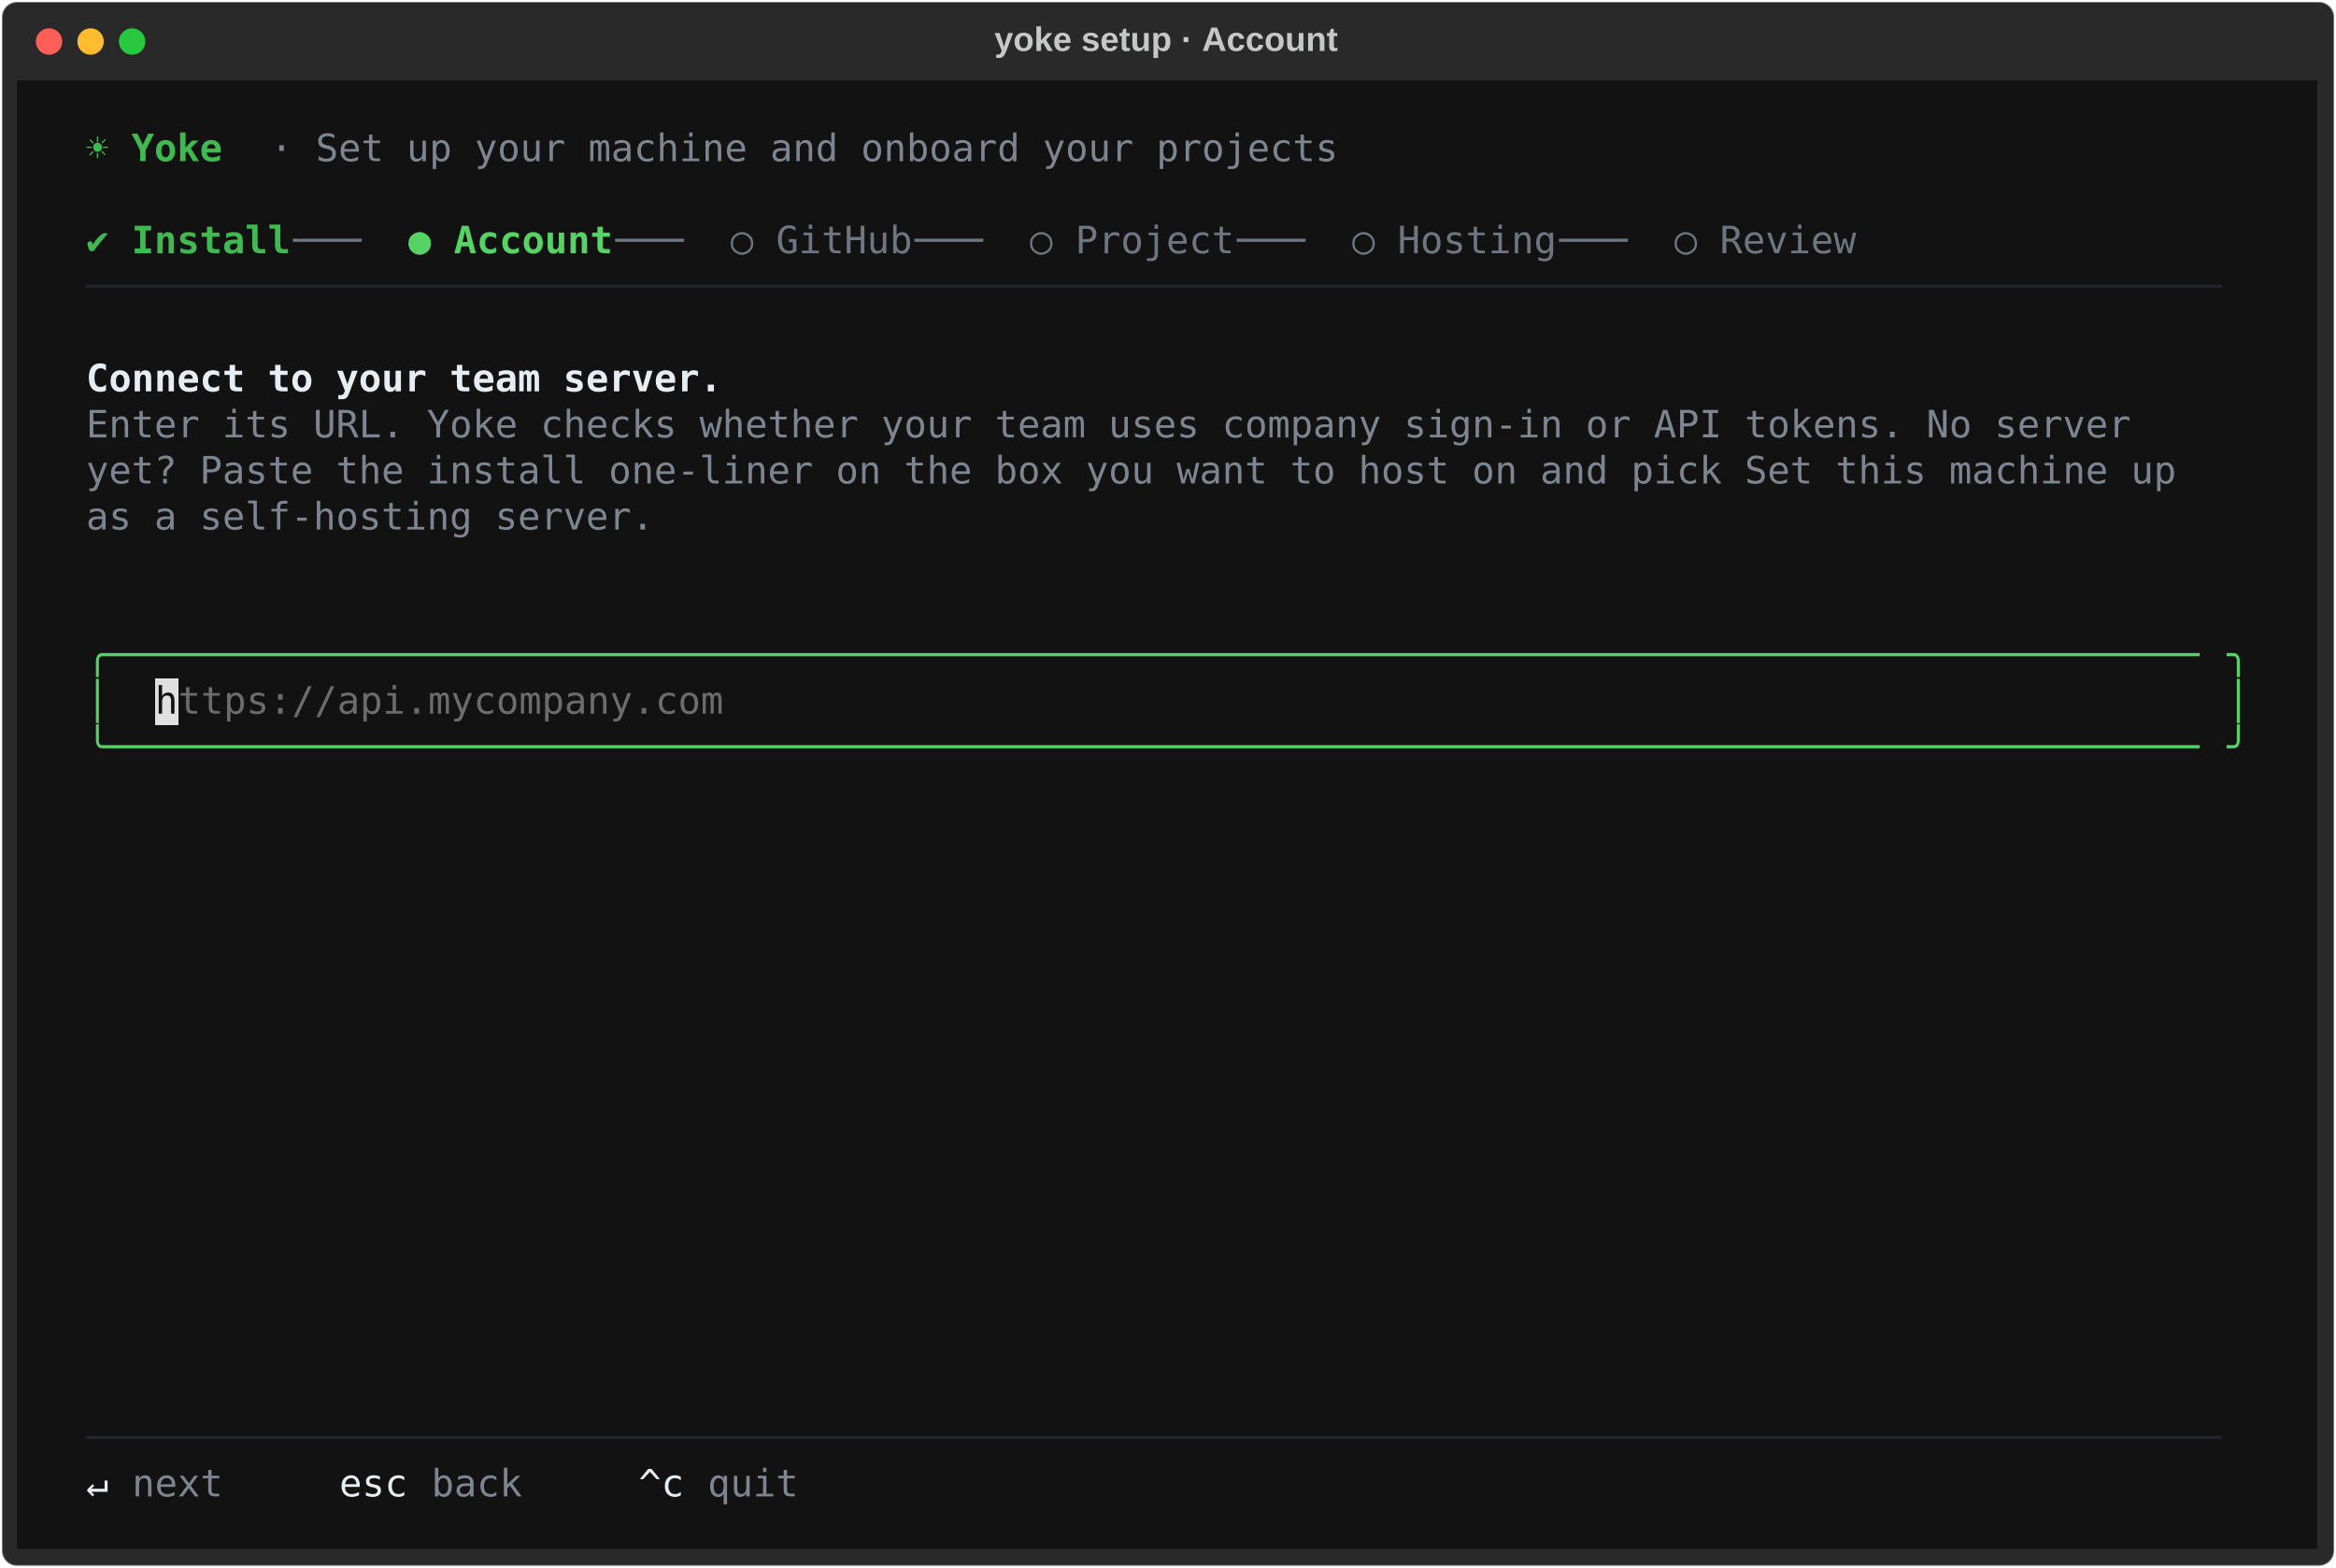
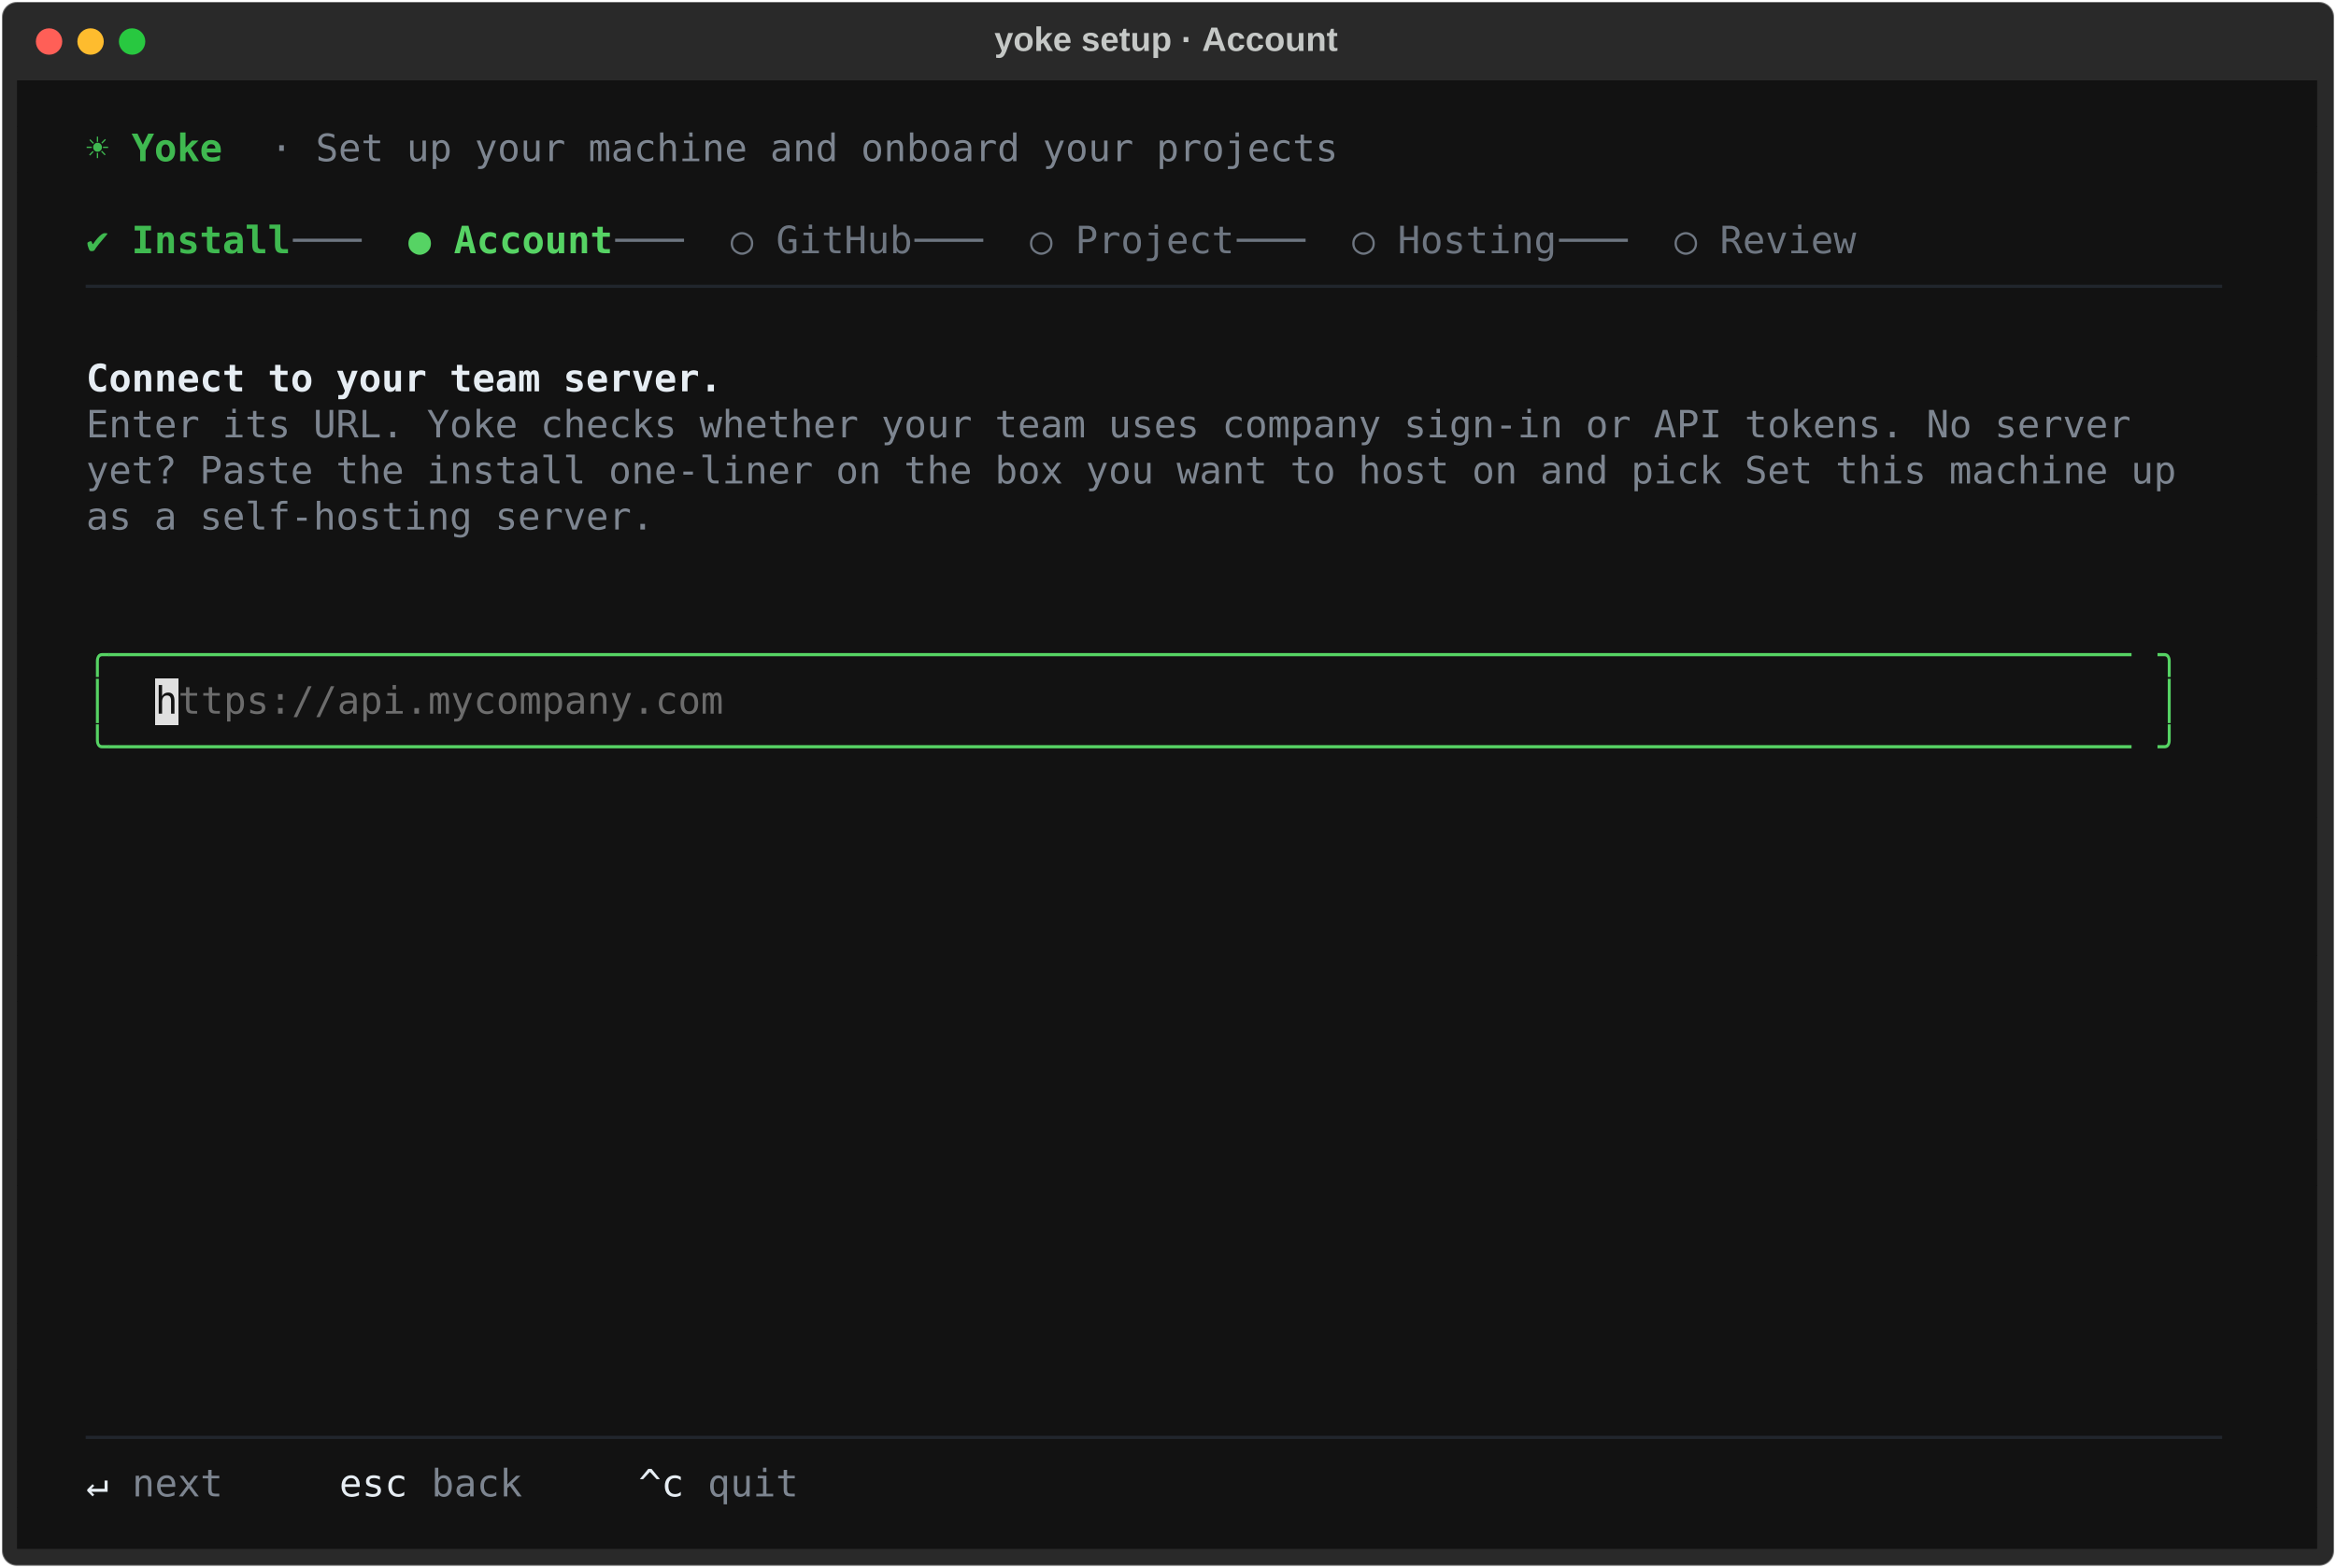
<svg xmlns="http://www.w3.org/2000/svg" class="rich-terminal" viewBox="0 0 1238 830.8">
  <style>

    @font-face {
        font-family: "Fira Code";
        src: local("FiraCode-Regular"),
                url("https://cdnjs.cloudflare.com/ajax/libs/firacode/{{VERSION}}/woff2/FiraCode-Regular.woff2") format("woff2"),
                url("https://cdnjs.cloudflare.com/ajax/libs/firacode/{{VERSION}}/woff/FiraCode-Regular.woff") format("woff");
        font-style: normal;
        font-weight: 400;
    }
    @font-face {
        font-family: "Fira Code";
        src: local("FiraCode-Bold"),
                url("https://cdnjs.cloudflare.com/ajax/libs/firacode/{{VERSION}}/woff2/FiraCode-Bold.woff2") format("woff2"),
                url("https://cdnjs.cloudflare.com/ajax/libs/firacode/{{VERSION}}/woff/FiraCode-Bold.woff") format("woff");
        font-style: bold;
        font-weight: 700;
    }

    .terminal-YOKE-matrix {
        font-family: Fira Code, monospace;
        font-size: 20px;
        line-height: 24.4px;
        font-variant-east-asian: full-width;
    }

    .terminal-YOKE-title {
        font-size: 18px;
        font-weight: bold;
        font-family: arial;
    }

.terminal-YOKE-r2 { fill: #3fb950;font-weight: bold }
.terminal-YOKE-r3 { fill: #e6edf3 }
.terminal-YOKE-r4 { fill: #7d8590 }
.terminal-YOKE-r5 { fill: #6e7681 }
.terminal-YOKE-r6 { fill: #56d364;font-weight: bold }
.terminal-YOKE-r7 { fill: #21262d }
.terminal-YOKE-r8 { fill: #e6edf3;font-weight: bold }
.terminal-YOKE-r9 { fill: #56d364 }
.terminal-YOKE-r10 { fill: #121212 }
.terminal-YOKE-r11 { fill: #6c6c6c }
    </style>
  <defs>
    <clipPath id="terminal-YOKE-clip-terminal">
      <rect x="0" y="0" width="1219.0" height="779.8" />
    </clipPath>
    <clipPath id="terminal-YOKE-line-0">
      <rect x="0" y="1.5" width="1220" height="24.65" />
    </clipPath>
    <clipPath id="terminal-YOKE-line-1">
      <rect x="0" y="25.9" width="1220" height="24.65" />
    </clipPath>
    <clipPath id="terminal-YOKE-line-2">
      <rect x="0" y="50.3" width="1220" height="24.65" />
    </clipPath>
    <clipPath id="terminal-YOKE-line-3">
      <rect x="0" y="74.7" width="1220" height="24.65" />
    </clipPath>
    <clipPath id="terminal-YOKE-line-4">
      <rect x="0" y="99.1" width="1220" height="24.65" />
    </clipPath>
    <clipPath id="terminal-YOKE-line-5">
      <rect x="0" y="123.5" width="1220" height="24.65" />
    </clipPath>
    <clipPath id="terminal-YOKE-line-6">
      <rect x="0" y="147.9" width="1220" height="24.65" />
    </clipPath>
    <clipPath id="terminal-YOKE-line-7">
      <rect x="0" y="172.3" width="1220" height="24.65" />
    </clipPath>
    <clipPath id="terminal-YOKE-line-8">
      <rect x="0" y="196.7" width="1220" height="24.65" />
    </clipPath>
    <clipPath id="terminal-YOKE-line-9">
      <rect x="0" y="221.1" width="1220" height="24.65" />
    </clipPath>
    <clipPath id="terminal-YOKE-line-10">
      <rect x="0" y="245.5" width="1220" height="24.65" />
    </clipPath>
    <clipPath id="terminal-YOKE-line-11">
      <rect x="0" y="269.9" width="1220" height="24.65" />
    </clipPath>
    <clipPath id="terminal-YOKE-line-12">
      <rect x="0" y="294.3" width="1220" height="24.65" />
    </clipPath>
    <clipPath id="terminal-YOKE-line-13">
      <rect x="0" y="318.7" width="1220" height="24.65" />
    </clipPath>
    <clipPath id="terminal-YOKE-line-14">
      <rect x="0" y="343.1" width="1220" height="24.65" />
    </clipPath>
    <clipPath id="terminal-YOKE-line-15">
      <rect x="0" y="367.5" width="1220" height="24.65" />
    </clipPath>
    <clipPath id="terminal-YOKE-line-16">
      <rect x="0" y="391.9" width="1220" height="24.65" />
    </clipPath>
    <clipPath id="terminal-YOKE-line-17">
      <rect x="0" y="416.3" width="1220" height="24.65" />
    </clipPath>
    <clipPath id="terminal-YOKE-line-18">
      <rect x="0" y="440.7" width="1220" height="24.65" />
    </clipPath>
    <clipPath id="terminal-YOKE-line-19">
      <rect x="0" y="465.1" width="1220" height="24.65" />
    </clipPath>
    <clipPath id="terminal-YOKE-line-20">
      <rect x="0" y="489.5" width="1220" height="24.65" />
    </clipPath>
    <clipPath id="terminal-YOKE-line-21">
      <rect x="0" y="513.9" width="1220" height="24.65" />
    </clipPath>
    <clipPath id="terminal-YOKE-line-22">
      <rect x="0" y="538.3" width="1220" height="24.65" />
    </clipPath>
    <clipPath id="terminal-YOKE-line-23">
      <rect x="0" y="562.7" width="1220" height="24.65" />
    </clipPath>
    <clipPath id="terminal-YOKE-line-24">
      <rect x="0" y="587.1" width="1220" height="24.65" />
    </clipPath>
    <clipPath id="terminal-YOKE-line-25">
      <rect x="0" y="611.5" width="1220" height="24.65" />
    </clipPath>
    <clipPath id="terminal-YOKE-line-26">
      <rect x="0" y="635.9" width="1220" height="24.65" />
    </clipPath>
    <clipPath id="terminal-YOKE-line-27">
      <rect x="0" y="660.3" width="1220" height="24.65" />
    </clipPath>
    <clipPath id="terminal-YOKE-line-28">
      <rect x="0" y="684.7" width="1220" height="24.65" />
    </clipPath>
    <clipPath id="terminal-YOKE-line-29">
      <rect x="0" y="709.1" width="1220" height="24.65" />
    </clipPath>
    <clipPath id="terminal-YOKE-line-30">
      <rect x="0" y="733.5" width="1220" height="24.65" />
    </clipPath>
  </defs>
  <rect fill="#292929" stroke="rgba(255,255,255,0.35)" stroke-width="1" x="1" y="1" width="1236" height="828.8" rx="8" />
  <text class="terminal-YOKE-title" fill="#c5c8c6" text-anchor="middle" x="618" y="27">yoke setup · Account</text>
  <g transform="translate(26,22)">
    <circle cx="0" cy="0" r="7" fill="#ff5f57" />
    <circle cx="22" cy="0" r="7" fill="#febc2e" />
    <circle cx="44" cy="0" r="7" fill="#28c840" />
  </g>
  <g transform="translate(9, 41)" clip-path="url(#terminal-YOKE-clip-terminal)">
    <rect fill="#121212" x="0" y="1.5" width="1220" height="24.65" shape-rendering="crispEdges" />
    <rect fill="#121212" x="0" y="25.9" width="36.6" height="24.65" shape-rendering="crispEdges" />
    <rect fill="#121212" x="36.6" y="25.9" width="73.2" height="24.65" shape-rendering="crispEdges" />
    <rect fill="#121212" x="109.8" y="25.9" width="24.4" height="24.65" shape-rendering="crispEdges" />
    <rect fill="#121212" x="134.2" y="25.9" width="573.4" height="24.65" shape-rendering="crispEdges" />
-     <rect fill="#121212" x="707.6" y="25.9" width="512.4" height="24.65" shape-rendering="crispEdges" />
+     <rect fill="#121212" x="707.6" y="25.9" width="475.8" height="24.65" shape-rendering="crispEdges" />
+     <rect fill="#121212" x="1183.4" y="25.9" width="36.6" height="24.65" shape-rendering="crispEdges" />
    <rect fill="#121212" x="0" y="50.3" width="1220" height="24.65" shape-rendering="crispEdges" />
    <rect fill="#121212" x="0" y="74.7" width="36.6" height="24.65" shape-rendering="crispEdges" />
    <rect fill="#121212" x="36.6" y="74.7" width="109.8" height="24.65" shape-rendering="crispEdges" />
    <rect fill="#121212" x="146.4" y="74.7" width="61" height="24.65" shape-rendering="crispEdges" />
    <rect fill="#121212" x="207.4" y="74.7" width="109.8" height="24.65" shape-rendering="crispEdges" />
    <rect fill="#121212" x="317.2" y="74.7" width="61" height="24.65" shape-rendering="crispEdges" />
    <rect fill="#121212" x="378.2" y="74.7" width="97.6" height="24.65" shape-rendering="crispEdges" />
    <rect fill="#121212" x="475.8" y="74.7" width="61" height="24.65" shape-rendering="crispEdges" />
    <rect fill="#121212" x="536.8" y="74.7" width="109.8" height="24.65" shape-rendering="crispEdges" />
    <rect fill="#121212" x="646.6" y="74.7" width="61" height="24.65" shape-rendering="crispEdges" />
    <rect fill="#121212" x="707.6" y="74.7" width="109.8" height="24.65" shape-rendering="crispEdges" />
    <rect fill="#121212" x="817.4" y="74.7" width="61" height="24.65" shape-rendering="crispEdges" />
    <rect fill="#121212" x="878.4" y="74.7" width="97.6" height="24.65" shape-rendering="crispEdges" />
-     <rect fill="#121212" x="976" y="74.7" width="244" height="24.65" shape-rendering="crispEdges" />
+     <rect fill="#121212" x="976" y="74.7" width="207.4" height="24.65" shape-rendering="crispEdges" />
+     <rect fill="#121212" x="1183.4" y="74.7" width="36.6" height="24.65" shape-rendering="crispEdges" />
    <rect fill="#121212" x="0" y="99.1" width="36.6" height="24.65" shape-rendering="crispEdges" />
    <rect fill="#121212" x="36.6" y="99.1" width="1146.8" height="24.65" shape-rendering="crispEdges" />
    <rect fill="#121212" x="1183.4" y="99.1" width="36.6" height="24.65" shape-rendering="crispEdges" />
    <rect fill="#121212" x="0" y="123.5" width="1220" height="24.65" shape-rendering="crispEdges" />
    <rect fill="#121212" x="0" y="147.9" width="36.6" height="24.65" shape-rendering="crispEdges" />
    <rect fill="#121212" x="36.6" y="147.9" width="341.6" height="24.65" shape-rendering="crispEdges" />
-     <rect fill="#121212" x="378.2" y="147.9" width="841.8" height="24.65" shape-rendering="crispEdges" />
+     <rect fill="#121212" x="378.2" y="147.9" width="805.2" height="24.65" shape-rendering="crispEdges" />
+     <rect fill="#121212" x="1183.4" y="147.9" width="36.6" height="24.65" shape-rendering="crispEdges" />
    <rect fill="#121212" x="0" y="172.3" width="36.6" height="24.65" shape-rendering="crispEdges" />
    <rect fill="#121212" x="36.6" y="172.3" width="1098" height="24.65" shape-rendering="crispEdges" />
    <rect fill="#121212" x="1134.6" y="172.3" width="48.8" height="24.65" shape-rendering="crispEdges" />
    <rect fill="#121212" x="1183.4" y="172.3" width="36.6" height="24.65" shape-rendering="crispEdges" />
    <rect fill="#121212" x="0" y="196.7" width="36.6" height="24.65" shape-rendering="crispEdges" />
    <rect fill="#121212" x="36.6" y="196.7" width="1122.4" height="24.65" shape-rendering="crispEdges" />
    <rect fill="#121212" x="1159" y="196.7" width="24.4" height="24.65" shape-rendering="crispEdges" />
    <rect fill="#121212" x="1183.4" y="196.7" width="36.6" height="24.65" shape-rendering="crispEdges" />
    <rect fill="#121212" x="0" y="221.1" width="36.6" height="24.65" shape-rendering="crispEdges" />
    <rect fill="#121212" x="36.6" y="221.1" width="305" height="24.65" shape-rendering="crispEdges" />
    <rect fill="#121212" x="341.6" y="221.1" width="841.8" height="24.65" shape-rendering="crispEdges" />
    <rect fill="#121212" x="1183.4" y="221.1" width="36.6" height="24.65" shape-rendering="crispEdges" />
    <rect fill="#121212" x="0" y="245.5" width="36.6" height="24.65" shape-rendering="crispEdges" />
    <rect fill="#121212" x="36.6" y="245.5" width="0" height="24.65" shape-rendering="crispEdges" />
-     <rect fill="#121212" x="36.6" y="245.5" width="1183.4" height="24.65" shape-rendering="crispEdges" />
+     <rect fill="#121212" x="36.6" y="245.5" width="1146.8" height="24.65" shape-rendering="crispEdges" />
+     <rect fill="#121212" x="1183.4" y="245.5" width="36.6" height="24.65" shape-rendering="crispEdges" />
    <rect fill="#121212" x="0" y="269.9" width="36.6" height="24.65" shape-rendering="crispEdges" />
-     <rect fill="#121212" x="36.6" y="269.9" width="1183.4" height="24.65" shape-rendering="crispEdges" />
+     <rect fill="#121212" x="36.6" y="269.9" width="1146.8" height="24.65" shape-rendering="crispEdges" />
+     <rect fill="#121212" x="1183.4" y="269.9" width="36.6" height="24.65" shape-rendering="crispEdges" />
    <rect fill="#121212" x="0" y="294.3" width="36.6" height="24.65" shape-rendering="crispEdges" />
    <rect fill="#121212" x="36.6" y="294.3" width="12.2" height="24.65" shape-rendering="crispEdges" />
-     <rect fill="#121212" x="48.8" y="294.3" width="1122.4" height="24.65" shape-rendering="crispEdges" />
-     <rect fill="#121212" x="1171.2" y="294.3" width="12.2" height="24.65" shape-rendering="crispEdges" />
+     <rect fill="#121212" x="48.8" y="294.3" width="1085.8" height="24.65" shape-rendering="crispEdges" />
+     <rect fill="#121212" x="1134.6" y="294.3" width="12.2" height="24.65" shape-rendering="crispEdges" />
+     <rect fill="#121212" x="1146.8" y="294.3" width="36.6" height="24.65" shape-rendering="crispEdges" />
    <rect fill="#121212" x="1183.4" y="294.3" width="36.6" height="24.65" shape-rendering="crispEdges" />
    <rect fill="#121212" x="0" y="318.7" width="36.6" height="24.65" shape-rendering="crispEdges" />
    <rect fill="#121212" x="36.6" y="318.7" width="12.2" height="24.65" shape-rendering="crispEdges" />
    <rect fill="#121212" x="48.8" y="318.7" width="24.4" height="24.65" shape-rendering="crispEdges" />
    <rect fill="#e0e0e0" x="73.2" y="318.7" width="12.2" height="24.65" shape-rendering="crispEdges" />
    <rect fill="#121212" x="85.4" y="318.7" width="292.8" height="24.65" shape-rendering="crispEdges" />
-     <rect fill="#121212" x="378.2" y="318.7" width="768.6" height="24.65" shape-rendering="crispEdges" />
-     <rect fill="#121212" x="1146.8" y="318.7" width="24.4" height="24.65" shape-rendering="crispEdges" />
-     <rect fill="#121212" x="1171.2" y="318.7" width="12.2" height="24.65" shape-rendering="crispEdges" />
+     <rect fill="#121212" x="378.2" y="318.7" width="732" height="24.65" shape-rendering="crispEdges" />
+     <rect fill="#121212" x="1110.2" y="318.7" width="24.4" height="24.65" shape-rendering="crispEdges" />
+     <rect fill="#121212" x="1134.6" y="318.7" width="12.2" height="24.65" shape-rendering="crispEdges" />
+     <rect fill="#121212" x="1146.8" y="318.7" width="36.6" height="24.65" shape-rendering="crispEdges" />
    <rect fill="#121212" x="1183.4" y="318.7" width="36.6" height="24.65" shape-rendering="crispEdges" />
    <rect fill="#121212" x="0" y="343.1" width="36.6" height="24.65" shape-rendering="crispEdges" />
    <rect fill="#121212" x="36.6" y="343.1" width="12.2" height="24.65" shape-rendering="crispEdges" />
-     <rect fill="#121212" x="48.8" y="343.1" width="1122.4" height="24.65" shape-rendering="crispEdges" />
-     <rect fill="#121212" x="1171.2" y="343.1" width="12.2" height="24.65" shape-rendering="crispEdges" />
+     <rect fill="#121212" x="48.8" y="343.1" width="1085.8" height="24.65" shape-rendering="crispEdges" />
+     <rect fill="#121212" x="1134.6" y="343.1" width="12.2" height="24.65" shape-rendering="crispEdges" />
+     <rect fill="#121212" x="1146.8" y="343.1" width="36.6" height="24.65" shape-rendering="crispEdges" />
    <rect fill="#121212" x="1183.4" y="343.1" width="36.6" height="24.65" shape-rendering="crispEdges" />
    <rect fill="#121212" x="0" y="367.5" width="36.6" height="24.65" shape-rendering="crispEdges" />
-     <rect fill="#121212" x="36.6" y="367.5" width="1183.4" height="24.65" shape-rendering="crispEdges" />
+     <rect fill="#121212" x="36.6" y="367.5" width="1146.8" height="24.65" shape-rendering="crispEdges" />
+     <rect fill="#121212" x="1183.4" y="367.5" width="36.6" height="24.65" shape-rendering="crispEdges" />
    <rect fill="#121212" x="0" y="391.9" width="36.6" height="24.65" shape-rendering="crispEdges" />
    <rect fill="#121212" x="36.6" y="391.9" width="0" height="24.65" shape-rendering="crispEdges" />
-     <rect fill="#121212" x="36.6" y="391.9" width="1183.4" height="24.65" shape-rendering="crispEdges" />
+     <rect fill="#121212" x="36.6" y="391.9" width="1146.8" height="24.65" shape-rendering="crispEdges" />
+     <rect fill="#121212" x="1183.4" y="391.9" width="36.6" height="24.65" shape-rendering="crispEdges" />
    <rect fill="#121212" x="0" y="416.3" width="36.6" height="24.65" shape-rendering="crispEdges" />
-     <rect fill="#121212" x="36.6" y="416.3" width="1183.4" height="24.65" shape-rendering="crispEdges" />
+     <rect fill="#121212" x="36.6" y="416.3" width="1146.8" height="24.65" shape-rendering="crispEdges" />
+     <rect fill="#121212" x="1183.4" y="416.3" width="36.6" height="24.65" shape-rendering="crispEdges" />
    <rect fill="#121212" x="0" y="440.7" width="36.6" height="24.65" shape-rendering="crispEdges" />
-     <rect fill="#121212" x="36.6" y="440.7" width="1183.4" height="24.65" shape-rendering="crispEdges" />
+     <rect fill="#121212" x="36.6" y="440.7" width="1146.8" height="24.65" shape-rendering="crispEdges" />
+     <rect fill="#121212" x="1183.4" y="440.7" width="36.6" height="24.65" shape-rendering="crispEdges" />
    <rect fill="#121212" x="0" y="465.1" width="36.6" height="24.65" shape-rendering="crispEdges" />
-     <rect fill="#121212" x="36.6" y="465.1" width="1183.4" height="24.65" shape-rendering="crispEdges" />
+     <rect fill="#121212" x="36.6" y="465.1" width="1146.8" height="24.65" shape-rendering="crispEdges" />
+     <rect fill="#121212" x="1183.4" y="465.1" width="36.6" height="24.65" shape-rendering="crispEdges" />
    <rect fill="#121212" x="0" y="489.5" width="36.6" height="24.65" shape-rendering="crispEdges" />
-     <rect fill="#121212" x="36.6" y="489.5" width="1183.4" height="24.65" shape-rendering="crispEdges" />
+     <rect fill="#121212" x="36.6" y="489.5" width="1146.8" height="24.65" shape-rendering="crispEdges" />
+     <rect fill="#121212" x="1183.4" y="489.5" width="36.6" height="24.65" shape-rendering="crispEdges" />
    <rect fill="#121212" x="0" y="513.9" width="36.6" height="24.65" shape-rendering="crispEdges" />
-     <rect fill="#121212" x="36.6" y="513.9" width="1183.4" height="24.65" shape-rendering="crispEdges" />
+     <rect fill="#121212" x="36.6" y="513.9" width="1146.8" height="24.65" shape-rendering="crispEdges" />
+     <rect fill="#121212" x="1183.4" y="513.9" width="36.6" height="24.65" shape-rendering="crispEdges" />
    <rect fill="#121212" x="0" y="538.3" width="36.6" height="24.65" shape-rendering="crispEdges" />
-     <rect fill="#121212" x="36.6" y="538.3" width="1183.4" height="24.65" shape-rendering="crispEdges" />
+     <rect fill="#121212" x="36.6" y="538.3" width="1146.8" height="24.65" shape-rendering="crispEdges" />
+     <rect fill="#121212" x="1183.4" y="538.3" width="36.6" height="24.65" shape-rendering="crispEdges" />
    <rect fill="#121212" x="0" y="562.7" width="36.6" height="24.65" shape-rendering="crispEdges" />
-     <rect fill="#121212" x="36.6" y="562.7" width="1183.4" height="24.65" shape-rendering="crispEdges" />
+     <rect fill="#121212" x="36.6" y="562.7" width="1146.8" height="24.65" shape-rendering="crispEdges" />
+     <rect fill="#121212" x="1183.4" y="562.7" width="36.6" height="24.65" shape-rendering="crispEdges" />
    <rect fill="#121212" x="0" y="587.1" width="36.6" height="24.65" shape-rendering="crispEdges" />
-     <rect fill="#121212" x="36.6" y="587.1" width="1183.4" height="24.65" shape-rendering="crispEdges" />
+     <rect fill="#121212" x="36.6" y="587.1" width="1146.8" height="24.65" shape-rendering="crispEdges" />
+     <rect fill="#121212" x="1183.4" y="587.1" width="36.6" height="24.65" shape-rendering="crispEdges" />
    <rect fill="#121212" x="0" y="611.5" width="36.6" height="24.65" shape-rendering="crispEdges" />
-     <rect fill="#121212" x="36.6" y="611.5" width="1183.4" height="24.65" shape-rendering="crispEdges" />
+     <rect fill="#121212" x="36.6" y="611.5" width="1146.8" height="24.65" shape-rendering="crispEdges" />
+     <rect fill="#121212" x="1183.4" y="611.5" width="36.6" height="24.65" shape-rendering="crispEdges" />
    <rect fill="#121212" x="0" y="635.9" width="36.6" height="24.65" shape-rendering="crispEdges" />
-     <rect fill="#121212" x="36.6" y="635.9" width="1183.4" height="24.65" shape-rendering="crispEdges" />
+     <rect fill="#121212" x="36.6" y="635.9" width="1146.8" height="24.65" shape-rendering="crispEdges" />
+     <rect fill="#121212" x="1183.4" y="635.9" width="36.6" height="24.65" shape-rendering="crispEdges" />
    <rect fill="#121212" x="0" y="660.3" width="36.6" height="24.65" shape-rendering="crispEdges" />
-     <rect fill="#121212" x="36.6" y="660.3" width="1183.4" height="24.65" shape-rendering="crispEdges" />
+     <rect fill="#121212" x="36.6" y="660.3" width="1146.8" height="24.65" shape-rendering="crispEdges" />
+     <rect fill="#121212" x="1183.4" y="660.3" width="36.6" height="24.65" shape-rendering="crispEdges" />
    <rect fill="#121212" x="0" y="684.7" width="36.6" height="24.65" shape-rendering="crispEdges" />
-     <rect fill="#121212" x="36.6" y="684.7" width="1183.4" height="24.65" shape-rendering="crispEdges" />
+     <rect fill="#121212" x="36.6" y="684.7" width="1146.8" height="24.65" shape-rendering="crispEdges" />
+     <rect fill="#121212" x="1183.4" y="684.7" width="36.6" height="24.65" shape-rendering="crispEdges" />
    <rect fill="#121212" x="0" y="709.1" width="36.6" height="24.65" shape-rendering="crispEdges" />
    <rect fill="#121212" x="36.6" y="709.1" width="1146.8" height="24.65" shape-rendering="crispEdges" />
    <rect fill="#121212" x="1183.4" y="709.1" width="36.6" height="24.65" shape-rendering="crispEdges" />
    <rect fill="#121212" x="0" y="733.5" width="36.6" height="24.65" shape-rendering="crispEdges" />
    <rect fill="#121212" x="36.6" y="733.5" width="12.2" height="24.65" shape-rendering="crispEdges" />
    <rect fill="#121212" x="48.8" y="733.5" width="12.2" height="24.65" shape-rendering="crispEdges" />
    <rect fill="#121212" x="61" y="733.5" width="48.8" height="24.65" shape-rendering="crispEdges" />
    <rect fill="#121212" x="109.8" y="733.5" width="61" height="24.65" shape-rendering="crispEdges" />
    <rect fill="#121212" x="170.8" y="733.5" width="36.6" height="24.65" shape-rendering="crispEdges" />
    <rect fill="#121212" x="207.4" y="733.5" width="12.2" height="24.65" shape-rendering="crispEdges" />
    <rect fill="#121212" x="219.6" y="733.5" width="48.8" height="24.65" shape-rendering="crispEdges" />
    <rect fill="#121212" x="268.4" y="733.5" width="61" height="24.65" shape-rendering="crispEdges" />
    <rect fill="#121212" x="329.4" y="733.5" width="24.4" height="24.65" shape-rendering="crispEdges" />
    <rect fill="#121212" x="353.8" y="733.5" width="12.2" height="24.65" shape-rendering="crispEdges" />
    <rect fill="#121212" x="366" y="733.5" width="48.8" height="24.65" shape-rendering="crispEdges" />
-     <rect fill="#121212" x="414.8" y="733.5" width="805.2" height="24.65" shape-rendering="crispEdges" />
+     <rect fill="#121212" x="414.8" y="733.5" width="768.6" height="24.65" shape-rendering="crispEdges" />
+     <rect fill="#121212" x="1183.4" y="733.5" width="36.6" height="24.65" shape-rendering="crispEdges" />
    <rect fill="#121212" x="0" y="757.9" width="1220" height="24.65" shape-rendering="crispEdges" />
    <g class="terminal-YOKE-matrix">
      <text class="terminal-YOKE-r2" x="36.6" y="44.4" textLength="73.2" clip-path="url(#terminal-YOKE-line-1)">☀ Yoke</text>
      <text class="terminal-YOKE-r4" x="134.2" y="44.4" textLength="573.4" clip-path="url(#terminal-YOKE-line-1)">· Set up your machine and onboard your projects</text>
      <text class="terminal-YOKE-r2" x="36.6" y="93.2" textLength="109.8" clip-path="url(#terminal-YOKE-line-3)">✔ Install</text>
      <text class="terminal-YOKE-r5" x="146.4" y="93.2" textLength="61" clip-path="url(#terminal-YOKE-line-3)"> ─── </text>
      <text class="terminal-YOKE-r6" x="207.4" y="93.2" textLength="109.8" clip-path="url(#terminal-YOKE-line-3)">● Account</text>
      <text class="terminal-YOKE-r5" x="317.2" y="93.2" textLength="61" clip-path="url(#terminal-YOKE-line-3)"> ─── </text>
      <text class="terminal-YOKE-r5" x="378.2" y="93.2" textLength="97.6" clip-path="url(#terminal-YOKE-line-3)">○ GitHub</text>
      <text class="terminal-YOKE-r5" x="475.8" y="93.2" textLength="61" clip-path="url(#terminal-YOKE-line-3)"> ─── </text>
      <text class="terminal-YOKE-r5" x="536.8" y="93.2" textLength="109.8" clip-path="url(#terminal-YOKE-line-3)">○ Project</text>
      <text class="terminal-YOKE-r5" x="646.6" y="93.2" textLength="61" clip-path="url(#terminal-YOKE-line-3)"> ─── </text>
      <text class="terminal-YOKE-r5" x="707.6" y="93.2" textLength="109.8" clip-path="url(#terminal-YOKE-line-3)">○ Hosting</text>
      <text class="terminal-YOKE-r5" x="817.4" y="93.2" textLength="61" clip-path="url(#terminal-YOKE-line-3)"> ─── </text>
      <text class="terminal-YOKE-r5" x="878.4" y="93.2" textLength="97.6" clip-path="url(#terminal-YOKE-line-3)">○ Review</text>
      <text class="terminal-YOKE-r7" x="36.6" y="117.6" textLength="1146.8" clip-path="url(#terminal-YOKE-line-4)">──────────────────────────────────────────────────────────────────────────────────────────────</text>
      <text class="terminal-YOKE-r8" x="36.6" y="166.4" textLength="341.6" clip-path="url(#terminal-YOKE-line-6)">Connect to your team server.</text>
      <text class="terminal-YOKE-r4" x="36.6" y="190.8" textLength="1098" clip-path="url(#terminal-YOKE-line-7)">Enter its URL. Yoke checks whether your team uses company sign-in or API tokens. No server</text>
      <text class="terminal-YOKE-r4" x="36.6" y="215.2" textLength="1122.4" clip-path="url(#terminal-YOKE-line-8)">yet? Paste the install one-liner on the box you want to host on and pick Set this machine up</text>
      <text class="terminal-YOKE-r4" x="36.6" y="239.6" textLength="305" clip-path="url(#terminal-YOKE-line-9)">as a self-hosting server.</text>
      <text class="terminal-YOKE-r9" x="36.6" y="312.8" textLength="12.2" clip-path="url(#terminal-YOKE-line-12)">╭</text>
-       <text class="terminal-YOKE-r9" x="48.8" y="312.8" textLength="1122.4" clip-path="url(#terminal-YOKE-line-12)">────────────────────────────────────────────────────────────────────────────────────────────</text>
-       <text class="terminal-YOKE-r9" x="1171.2" y="312.8" textLength="12.2" clip-path="url(#terminal-YOKE-line-12)">╮</text>
+       <text class="terminal-YOKE-r9" x="48.8" y="312.8" textLength="1085.8" clip-path="url(#terminal-YOKE-line-12)">─────────────────────────────────────────────────────────────────────────────────────────</text>
+       <text class="terminal-YOKE-r9" x="1134.6" y="312.8" textLength="12.2" clip-path="url(#terminal-YOKE-line-12)">╮</text>
      <text class="terminal-YOKE-r9" x="36.6" y="337.2" textLength="12.2" clip-path="url(#terminal-YOKE-line-13)">│</text>
      <text class="terminal-YOKE-r10" x="73.2" y="337.2" textLength="12.2" clip-path="url(#terminal-YOKE-line-13)">h</text>
      <text class="terminal-YOKE-r11" x="85.4" y="337.2" textLength="292.8" clip-path="url(#terminal-YOKE-line-13)">ttps://api.mycompany.com</text>
-       <text class="terminal-YOKE-r9" x="1171.2" y="337.2" textLength="12.2" clip-path="url(#terminal-YOKE-line-13)">│</text>
+       <text class="terminal-YOKE-r9" x="1134.6" y="337.2" textLength="12.2" clip-path="url(#terminal-YOKE-line-13)">│</text>
      <text class="terminal-YOKE-r9" x="36.6" y="361.6" textLength="12.2" clip-path="url(#terminal-YOKE-line-14)">╰</text>
-       <text class="terminal-YOKE-r9" x="48.8" y="361.6" textLength="1122.4" clip-path="url(#terminal-YOKE-line-14)">────────────────────────────────────────────────────────────────────────────────────────────</text>
-       <text class="terminal-YOKE-r9" x="1171.2" y="361.6" textLength="12.2" clip-path="url(#terminal-YOKE-line-14)">╯</text>
+       <text class="terminal-YOKE-r9" x="48.8" y="361.6" textLength="1085.8" clip-path="url(#terminal-YOKE-line-14)">─────────────────────────────────────────────────────────────────────────────────────────</text>
+       <text class="terminal-YOKE-r9" x="1134.6" y="361.6" textLength="12.2" clip-path="url(#terminal-YOKE-line-14)">╯</text>
      <text class="terminal-YOKE-r7" x="36.6" y="727.6" textLength="1146.8" clip-path="url(#terminal-YOKE-line-29)">──────────────────────────────────────────────────────────────────────────────────────────────</text>
      <text class="terminal-YOKE-r3" x="36.6" y="752" textLength="12.2" clip-path="url(#terminal-YOKE-line-30)">↵</text>
      <text class="terminal-YOKE-r4" x="61" y="752" textLength="48.8" clip-path="url(#terminal-YOKE-line-30)">next</text>
      <text class="terminal-YOKE-r3" x="170.8" y="752" textLength="36.6" clip-path="url(#terminal-YOKE-line-30)">esc</text>
      <text class="terminal-YOKE-r4" x="219.6" y="752" textLength="48.8" clip-path="url(#terminal-YOKE-line-30)">back</text>
      <text class="terminal-YOKE-r3" x="329.4" y="752" textLength="24.4" clip-path="url(#terminal-YOKE-line-30)">^c</text>
      <text class="terminal-YOKE-r4" x="366" y="752" textLength="48.8" clip-path="url(#terminal-YOKE-line-30)">quit</text>
    </g>
  </g>
</svg>
